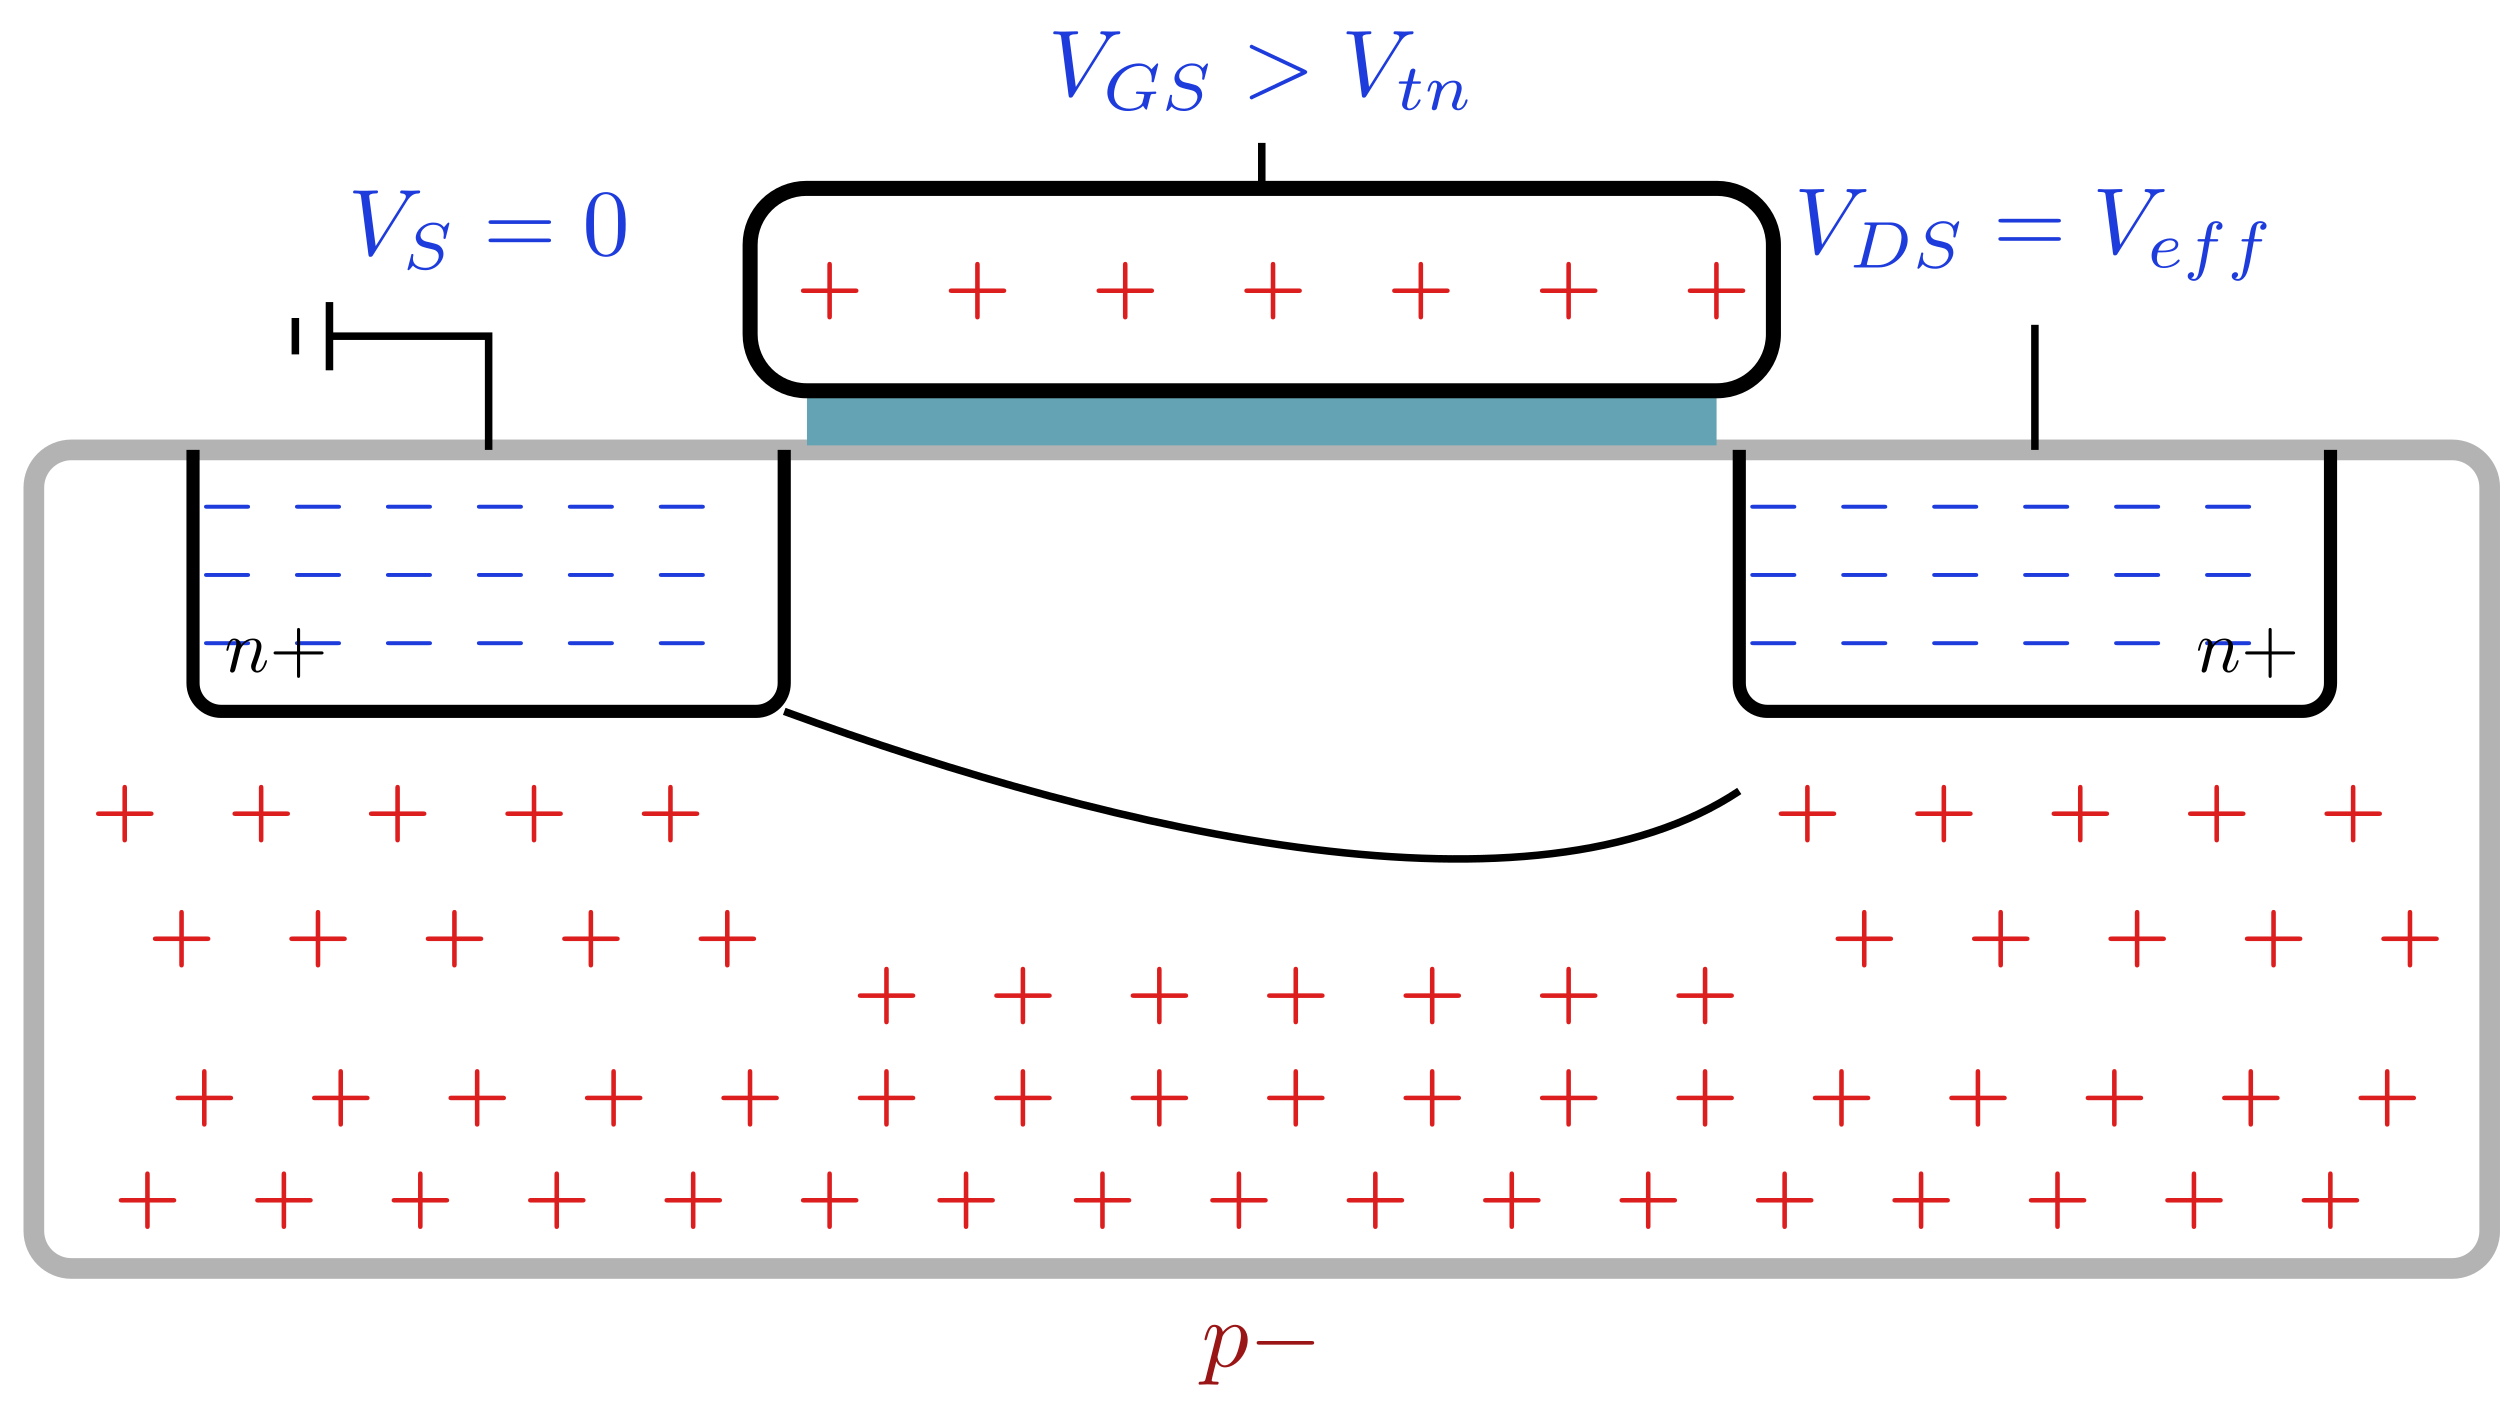
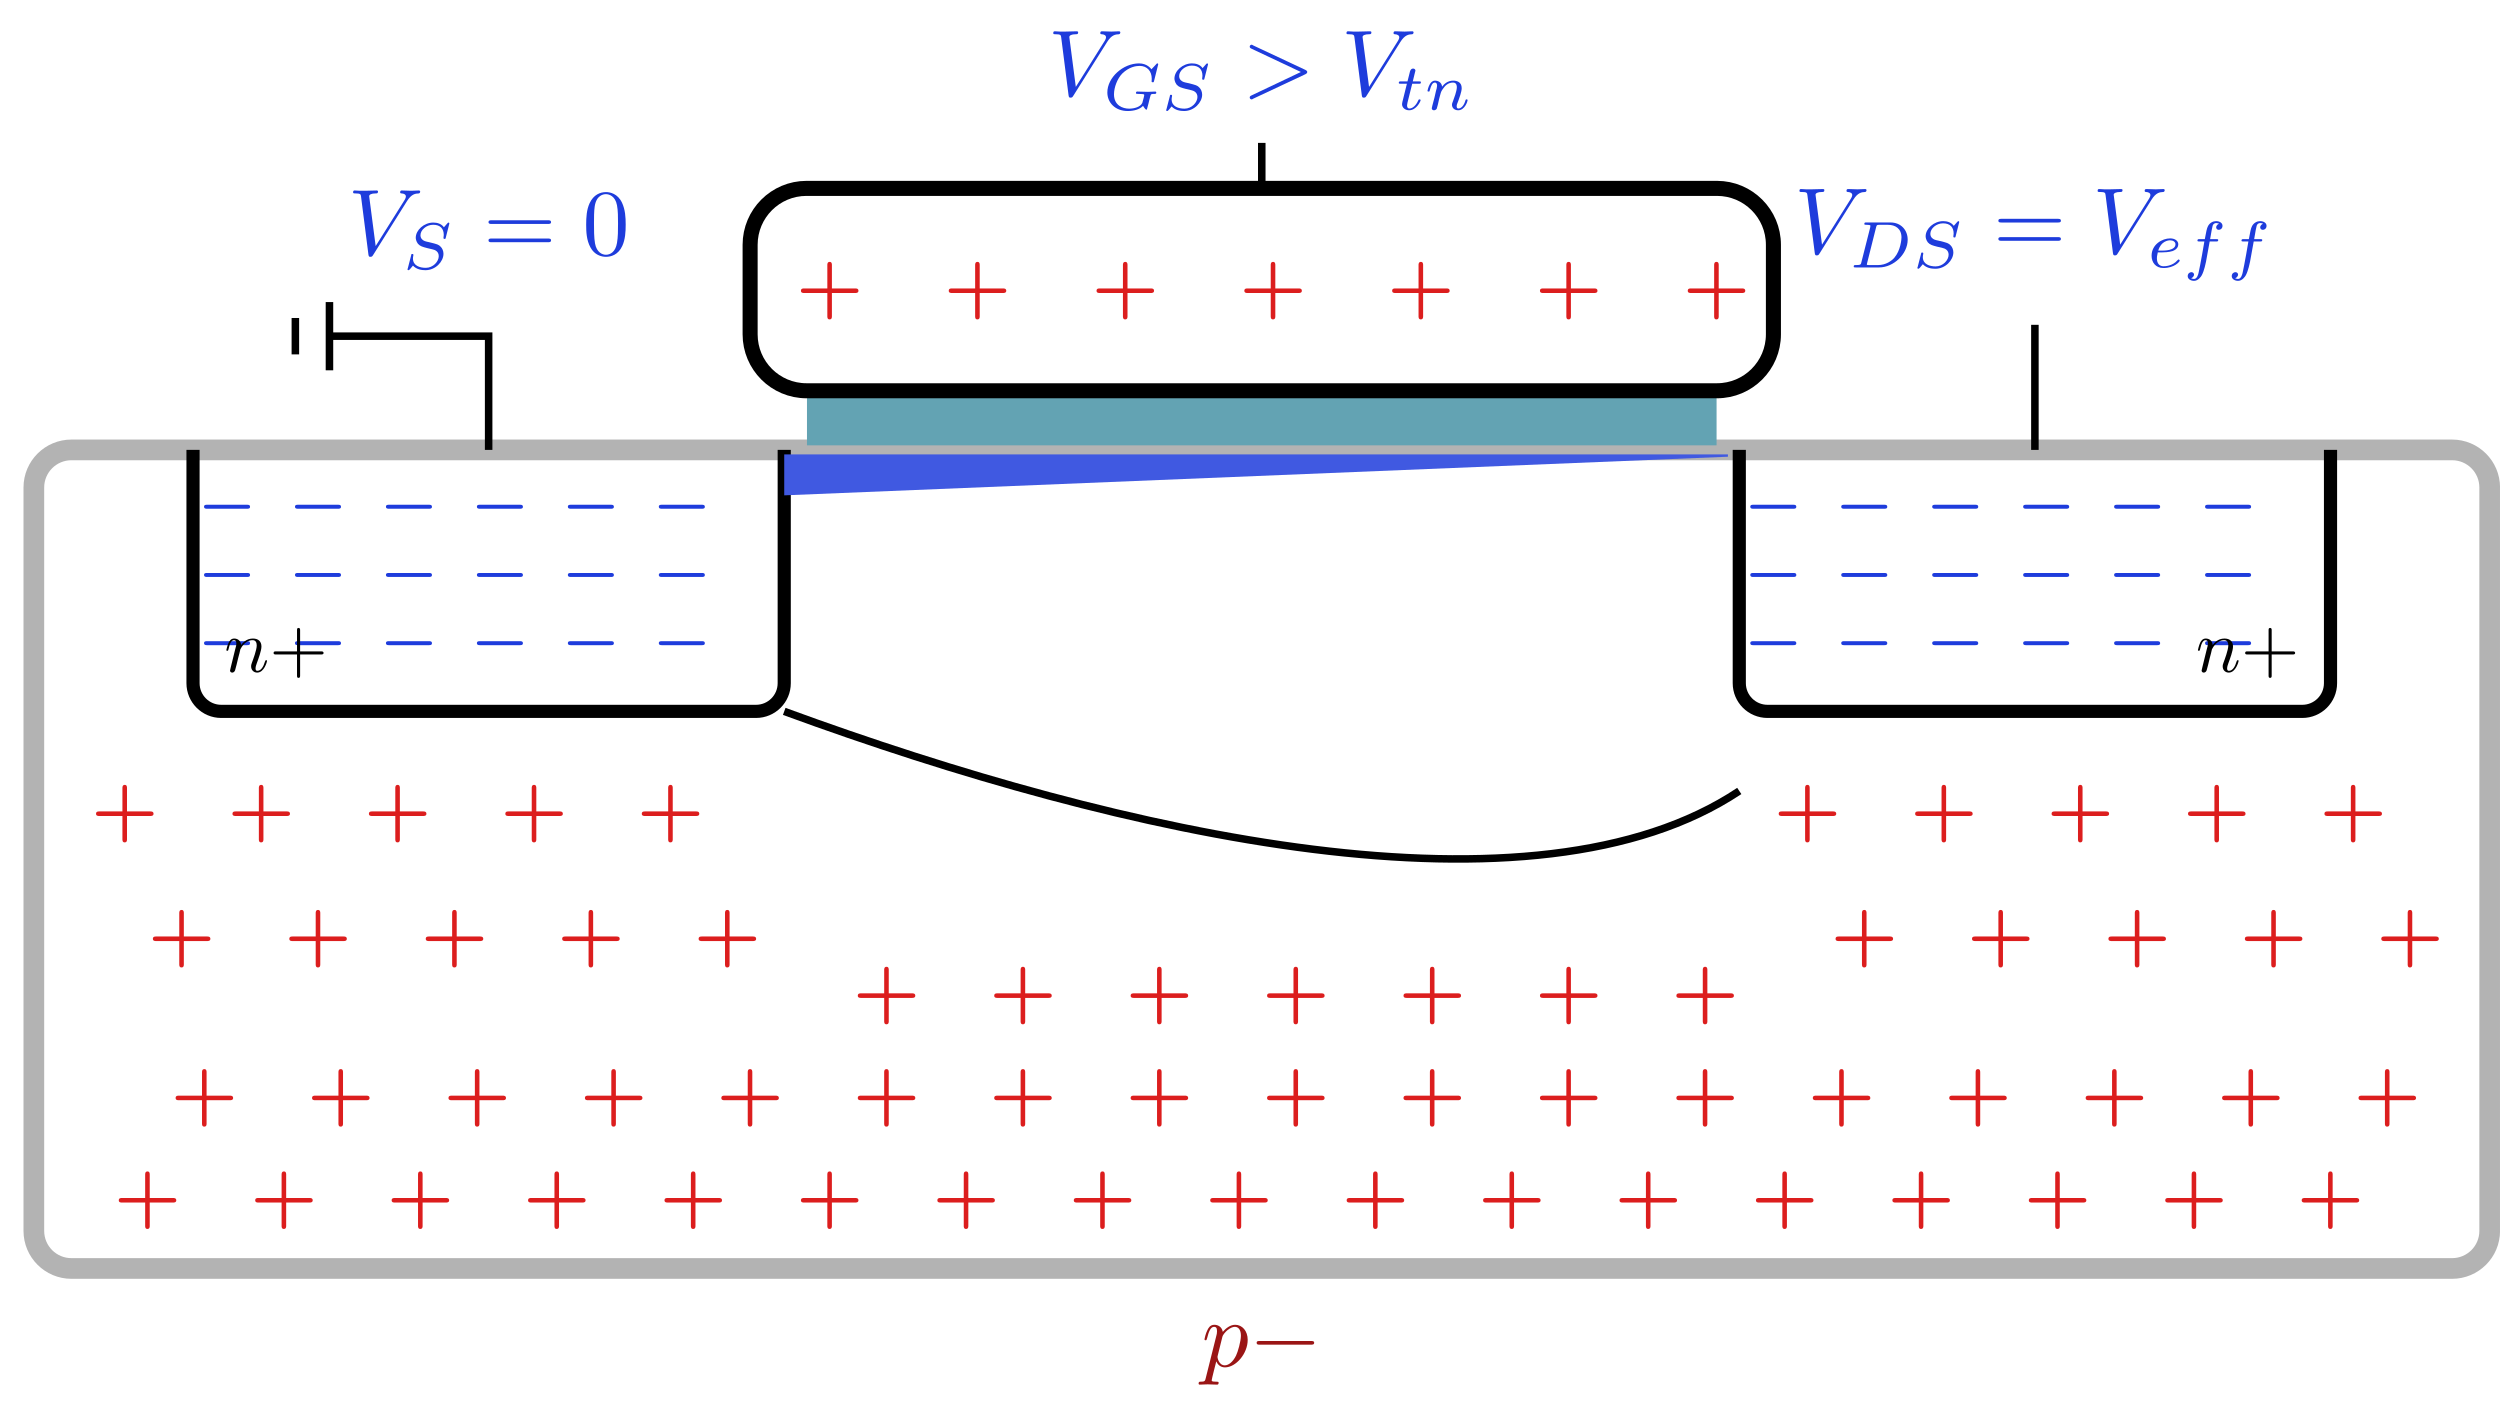
<svg xmlns="http://www.w3.org/2000/svg" xmlns:xlink="http://www.w3.org/1999/xlink" width="264.904pt" height="150.039pt" viewBox="0 0 264.904 150.039">
  <defs>
    <g>
      <g id="glyph-0-0">
        <path d="M 5.234 -1.531 C 5.344 -1.531 5.547 -1.531 5.547 -1.734 C 5.547 -1.953 5.359 -1.953 5.234 -1.953 L 0.984 -1.953 C 0.875 -1.953 0.672 -1.953 0.672 -1.75 C 0.672 -1.531 0.875 -1.531 0.984 -1.531 Z M 5.234 -1.531 " />
      </g>
      <g id="glyph-1-0">
        <path d="M 0.703 -0.469 C 0.672 -0.344 0.625 -0.172 0.625 -0.125 C 0.625 0.016 0.734 0.094 0.859 0.094 C 0.953 0.094 1.094 0.031 1.156 -0.141 C 1.156 -0.156 1.266 -0.531 1.312 -0.719 L 1.484 -1.438 C 1.531 -1.625 1.578 -1.797 1.625 -1.969 C 1.656 -2.109 1.719 -2.344 1.719 -2.375 C 1.844 -2.625 2.266 -3.344 3.016 -3.344 C 3.375 -3.344 3.453 -3.047 3.453 -2.781 C 3.453 -2.297 3.062 -1.281 2.938 -0.938 C 2.859 -0.75 2.859 -0.656 2.859 -0.562 C 2.859 -0.188 3.125 0.094 3.5 0.094 C 4.25 0.094 4.547 -1.078 4.547 -1.141 C 4.547 -1.219 4.484 -1.219 4.453 -1.219 C 4.375 -1.219 4.375 -1.188 4.328 -1.078 C 4.172 -0.531 3.906 -0.094 3.516 -0.094 C 3.391 -0.094 3.328 -0.172 3.328 -0.344 C 3.328 -0.547 3.406 -0.734 3.469 -0.922 C 3.625 -1.344 3.953 -2.219 3.953 -2.672 C 3.953 -3.203 3.625 -3.516 3.047 -3.516 C 2.328 -3.516 1.938 -3.016 1.797 -2.828 C 1.766 -3.281 1.438 -3.516 1.062 -3.516 C 0.703 -3.516 0.547 -3.219 0.469 -3.062 C 0.344 -2.797 0.234 -2.328 0.234 -2.297 C 0.234 -2.219 0.312 -2.219 0.328 -2.219 C 0.406 -2.219 0.422 -2.219 0.469 -2.406 C 0.594 -2.969 0.75 -3.344 1.047 -3.344 C 1.203 -3.344 1.297 -3.25 1.297 -2.984 C 1.297 -2.812 1.266 -2.719 1.156 -2.312 Z M 0.703 -0.469 " />
      </g>
      <g id="glyph-2-0">
        <path d="M 3.266 -1.828 L 5.484 -1.828 C 5.594 -1.828 5.75 -1.828 5.75 -1.984 C 5.75 -2.156 5.594 -2.156 5.484 -2.156 L 3.266 -2.156 L 3.266 -4.375 C 3.266 -4.5 3.266 -4.641 3.094 -4.641 C 2.938 -4.641 2.938 -4.5 2.938 -4.375 L 2.938 -2.156 L 0.703 -2.156 C 0.594 -2.156 0.453 -2.156 0.453 -1.984 C 0.453 -1.828 0.594 -1.828 0.703 -1.828 L 2.938 -1.828 L 2.938 0.391 C 2.938 0.516 2.938 0.656 3.094 0.656 C 3.266 0.656 3.266 0.516 3.266 0.391 Z M 3.266 -1.828 " />
      </g>
      <g id="glyph-3-0">
        <path d="M 3.797 -1.75 L 6.266 -1.75 C 6.359 -1.75 6.609 -1.75 6.609 -1.984 C 6.609 -2.234 6.375 -2.234 6.266 -2.234 L 3.797 -2.234 L 3.797 -4.703 C 3.797 -4.812 3.797 -5.047 3.562 -5.047 C 3.312 -5.047 3.312 -4.812 3.312 -4.703 L 3.312 -2.234 L 0.859 -2.234 C 0.734 -2.234 0.516 -2.234 0.516 -1.984 C 0.516 -1.75 0.75 -1.75 0.859 -1.75 L 3.312 -1.75 L 3.312 0.719 C 3.312 0.812 3.312 1.047 3.547 1.047 C 3.797 1.047 3.797 0.828 3.797 0.719 Z M 3.797 -1.75 " />
      </g>
      <g id="glyph-4-0">
        <path d="M 0.453 1.219 C 0.375 1.562 0.344 1.625 -0.094 1.625 C -0.203 1.625 -0.312 1.625 -0.312 1.812 C -0.312 1.891 -0.266 1.938 -0.188 1.938 C 0.078 1.938 0.375 1.906 0.641 1.906 C 0.984 1.906 1.312 1.938 1.641 1.938 C 1.688 1.938 1.812 1.938 1.812 1.734 C 1.812 1.625 1.719 1.625 1.578 1.625 C 1.078 1.625 1.078 1.562 1.078 1.469 C 1.078 1.344 1.5 -0.281 1.562 -0.531 C 1.688 -0.234 1.969 0.109 2.484 0.109 C 3.641 0.109 4.891 -1.344 4.891 -2.812 C 4.891 -3.75 4.312 -4.406 3.562 -4.406 C 3.062 -4.406 2.578 -4.047 2.25 -3.656 C 2.156 -4.203 1.719 -4.406 1.359 -4.406 C 0.891 -4.406 0.703 -4.016 0.625 -3.844 C 0.438 -3.5 0.312 -2.906 0.312 -2.875 C 0.312 -2.766 0.406 -2.766 0.422 -2.766 C 0.531 -2.766 0.531 -2.781 0.594 -3 C 0.766 -3.703 0.969 -4.188 1.328 -4.188 C 1.5 -4.188 1.641 -4.109 1.641 -3.734 C 1.641 -3.5 1.609 -3.391 1.562 -3.219 Z M 2.203 -3.109 C 2.266 -3.375 2.547 -3.656 2.719 -3.812 C 3.078 -4.109 3.359 -4.188 3.531 -4.188 C 3.922 -4.188 4.172 -3.844 4.172 -3.25 C 4.172 -2.656 3.844 -1.516 3.656 -1.141 C 3.312 -0.438 2.844 -0.109 2.469 -0.109 C 1.812 -0.109 1.688 -0.938 1.688 -1 C 1.688 -1.016 1.688 -1.031 1.719 -1.156 Z M 2.203 -3.109 " />
      </g>
      <g id="glyph-4-1">
        <path d="M 6.266 -5.672 C 6.75 -6.453 7.172 -6.484 7.531 -6.5 C 7.656 -6.516 7.672 -6.672 7.672 -6.688 C 7.672 -6.766 7.609 -6.812 7.531 -6.812 C 7.281 -6.812 6.984 -6.781 6.719 -6.781 C 6.391 -6.781 6.047 -6.812 5.734 -6.812 C 5.672 -6.812 5.547 -6.812 5.547 -6.625 C 5.547 -6.516 5.625 -6.5 5.703 -6.5 C 5.969 -6.484 6.156 -6.375 6.156 -6.172 C 6.156 -6.016 6.016 -5.797 6.016 -5.797 L 2.953 -0.922 L 2.266 -6.203 C 2.266 -6.375 2.5 -6.5 2.953 -6.5 C 3.094 -6.5 3.203 -6.5 3.203 -6.703 C 3.203 -6.781 3.125 -6.812 3.078 -6.812 C 2.672 -6.812 2.25 -6.781 1.828 -6.781 C 1.656 -6.781 1.469 -6.781 1.281 -6.781 C 1.109 -6.781 0.922 -6.812 0.75 -6.812 C 0.672 -6.812 0.562 -6.812 0.562 -6.625 C 0.562 -6.5 0.641 -6.5 0.812 -6.5 C 1.359 -6.5 1.375 -6.406 1.406 -6.156 L 2.188 -0.016 C 2.219 0.188 2.266 0.219 2.391 0.219 C 2.547 0.219 2.594 0.172 2.672 0.047 Z M 6.266 -5.672 " />
      </g>
      <g id="glyph-4-2">
        <path d="M 6.734 -2.266 C 6.844 -2.328 6.922 -2.375 6.922 -2.5 C 6.922 -2.609 6.844 -2.656 6.734 -2.719 L 1.203 -5.312 C 1.078 -5.391 1.062 -5.391 1.031 -5.391 C 0.922 -5.391 0.828 -5.297 0.828 -5.188 C 0.828 -5.094 0.875 -5.031 1.016 -4.969 L 6.25 -2.5 L 1.016 -0.016 C 0.875 0.047 0.828 0.109 0.828 0.203 C 0.828 0.312 0.922 0.406 1.031 0.406 C 1.062 0.406 1.078 0.406 1.203 0.328 Z M 6.734 -2.266 " />
      </g>
      <g id="glyph-5-0">
        <path d="M 6.562 -2.297 C 6.734 -2.297 6.922 -2.297 6.922 -2.5 C 6.922 -2.688 6.734 -2.688 6.562 -2.688 L 1.172 -2.688 C 1 -2.688 0.828 -2.688 0.828 -2.5 C 0.828 -2.297 1 -2.297 1.172 -2.297 Z M 6.562 -2.297 " />
      </g>
      <g id="glyph-6-0">
        <path d="M 4.953 -4.812 C 4.953 -4.844 4.922 -4.906 4.859 -4.906 C 4.812 -4.906 4.812 -4.891 4.719 -4.797 L 4.375 -4.406 C 4.109 -4.781 3.672 -4.906 3.25 -4.906 C 2.266 -4.906 1.391 -4.109 1.391 -3.297 C 1.391 -3.203 1.422 -2.922 1.625 -2.656 C 1.859 -2.391 2.125 -2.328 2.594 -2.203 C 2.734 -2.172 3.078 -2.094 3.188 -2.062 C 3.406 -2.016 3.828 -1.859 3.828 -1.344 C 3.828 -0.781 3.234 -0.109 2.453 -0.109 C 1.828 -0.109 1.094 -0.328 1.094 -1.094 C 1.094 -1.172 1.109 -1.328 1.141 -1.453 C 1.141 -1.484 1.141 -1.484 1.141 -1.484 C 1.141 -1.578 1.062 -1.578 1.031 -1.578 C 0.938 -1.578 0.922 -1.562 0.906 -1.438 L 0.547 -0.047 C 0.531 -0.016 0.516 0.016 0.516 0.062 C 0.516 0.094 0.547 0.141 0.625 0.141 C 0.656 0.141 0.672 0.125 0.766 0.047 C 0.844 -0.047 1.016 -0.266 1.094 -0.344 C 1.469 0.062 2 0.141 2.422 0.141 C 3.484 0.141 4.328 -0.766 4.328 -1.594 C 4.328 -1.891 4.203 -2.172 4.047 -2.328 C 3.812 -2.578 3.703 -2.609 2.797 -2.828 C 2.656 -2.859 2.422 -2.906 2.359 -2.938 C 2.188 -3 1.891 -3.172 1.891 -3.562 C 1.891 -4.125 2.516 -4.672 3.234 -4.672 C 4 -4.672 4.359 -4.25 4.359 -3.594 C 4.359 -3.5 4.328 -3.344 4.328 -3.281 C 4.328 -3.172 4.406 -3.172 4.453 -3.172 C 4.547 -3.172 4.562 -3.219 4.578 -3.328 Z M 4.953 -4.812 " />
      </g>
      <g id="glyph-6-1">
        <path d="M 1.312 -0.547 C 1.266 -0.312 1.25 -0.25 0.703 -0.25 C 0.578 -0.25 0.5 -0.25 0.5 -0.094 C 0.5 0 0.578 0 0.703 0 L 3.188 0 C 4.734 0 6.219 -1.422 6.219 -2.938 C 6.219 -3.953 5.516 -4.766 4.391 -4.766 L 1.844 -4.766 C 1.703 -4.766 1.625 -4.766 1.625 -4.609 C 1.625 -4.516 1.703 -4.516 1.859 -4.516 C 1.969 -4.516 2 -4.516 2.125 -4.5 C 2.266 -4.484 2.266 -4.469 2.266 -4.391 C 2.266 -4.391 2.266 -4.344 2.25 -4.25 Z M 2.875 -4.266 C 2.938 -4.484 2.938 -4.516 3.234 -4.516 L 4.125 -4.516 C 4.906 -4.516 5.562 -4.125 5.562 -3.172 C 5.562 -3.016 5.484 -1.812 4.797 -1.016 C 4.516 -0.703 3.922 -0.25 3.062 -0.25 L 2.125 -0.25 C 1.906 -0.25 1.891 -0.266 1.891 -0.328 C 1.891 -0.328 1.891 -0.359 1.922 -0.469 Z M 2.875 -4.266 " />
      </g>
      <g id="glyph-6-2">
        <path d="M 1.562 -1.594 C 1.75 -1.594 2.312 -1.609 2.688 -1.734 C 3.203 -1.922 3.297 -2.25 3.297 -2.453 C 3.297 -2.844 2.906 -3.078 2.438 -3.078 C 1.594 -3.078 0.469 -2.438 0.469 -1.234 C 0.469 -0.531 0.906 0.062 1.719 0.062 C 2.906 0.062 3.453 -0.625 3.453 -0.719 C 3.453 -0.766 3.391 -0.844 3.328 -0.844 C 3.297 -0.844 3.281 -0.828 3.219 -0.766 C 2.672 -0.125 1.859 -0.125 1.734 -0.125 C 1.312 -0.125 1.031 -0.406 1.031 -0.969 C 1.031 -1.062 1.031 -1.203 1.125 -1.594 Z M 1.172 -1.781 C 1.469 -2.797 2.234 -2.875 2.438 -2.875 C 2.734 -2.875 3 -2.719 3 -2.453 C 3 -1.781 1.812 -1.781 1.516 -1.781 Z M 1.172 -1.781 " />
      </g>
      <g id="glyph-6-3">
        <path d="M 2.844 -2.75 L 3.516 -2.75 C 3.656 -2.75 3.75 -2.75 3.75 -2.906 C 3.75 -3 3.656 -3 3.531 -3 L 2.891 -3 C 3.047 -3.891 3.094 -4.203 3.156 -4.406 C 3.188 -4.562 3.344 -4.703 3.516 -4.703 C 3.516 -4.703 3.703 -4.703 3.844 -4.625 C 3.547 -4.531 3.531 -4.281 3.531 -4.25 C 3.531 -4.094 3.656 -3.984 3.812 -3.984 C 4 -3.984 4.203 -4.141 4.203 -4.406 C 4.203 -4.734 3.875 -4.906 3.516 -4.906 C 3.203 -4.906 2.859 -4.734 2.672 -4.391 C 2.531 -4.125 2.484 -3.812 2.328 -3 L 1.781 -3 C 1.641 -3 1.547 -3 1.547 -2.844 C 1.547 -2.75 1.641 -2.75 1.766 -2.75 L 2.281 -2.75 C 2.281 -2.703 1.844 -0.203 1.672 0.547 C 1.641 0.703 1.516 1.219 1.188 1.219 C 1.172 1.219 1.016 1.219 0.875 1.141 C 1.156 1.047 1.188 0.797 1.188 0.766 C 1.188 0.609 1.062 0.5 0.906 0.5 C 0.719 0.5 0.516 0.656 0.516 0.922 C 0.516 1.234 0.844 1.422 1.188 1.422 C 1.625 1.422 1.938 0.969 2.016 0.812 C 2.266 0.344 2.438 -0.516 2.453 -0.594 Z M 2.844 -2.75 " />
      </g>
      <g id="glyph-6-4">
        <path d="M 5.875 -4.812 C 5.875 -4.844 5.859 -4.906 5.781 -4.906 C 5.734 -4.906 5.719 -4.891 5.656 -4.812 L 5.156 -4.281 C 5.094 -4.359 4.703 -4.906 3.844 -4.906 C 2.141 -4.906 0.484 -3.406 0.484 -1.828 C 0.484 -0.75 1.312 0.141 2.641 0.141 C 3.266 0.141 3.906 -0.016 4.266 -0.406 C 4.344 -0.266 4.531 0 4.609 0 C 4.672 0 4.688 -0.031 4.719 -0.188 L 4.859 -0.719 C 4.891 -0.844 4.984 -1.266 5.016 -1.344 C 5.094 -1.656 5.094 -1.672 5.516 -1.672 C 5.562 -1.672 5.672 -1.672 5.672 -1.812 C 5.672 -1.891 5.609 -1.922 5.562 -1.922 C 5.328 -1.922 5.031 -1.891 4.797 -1.891 C 4.625 -1.891 4.391 -1.891 4.219 -1.906 C 4.047 -1.906 3.844 -1.922 3.672 -1.922 C 3.609 -1.922 3.516 -1.922 3.516 -1.766 C 3.516 -1.672 3.594 -1.672 3.766 -1.672 C 3.891 -1.672 4.031 -1.672 4.172 -1.656 C 4.391 -1.641 4.391 -1.609 4.391 -1.531 C 4.391 -1.5 4.391 -1.484 4.344 -1.297 C 4.297 -1.109 4.219 -0.797 4.188 -0.719 C 4 -0.297 3.344 -0.109 2.797 -0.109 C 2.109 -0.109 1.188 -0.453 1.188 -1.625 C 1.188 -2.375 1.547 -3.297 2.062 -3.828 C 2.781 -4.531 3.516 -4.641 3.906 -4.641 C 4.719 -4.641 5.188 -4.062 5.188 -3.281 C 5.188 -3.094 5.172 -3.031 5.172 -3 C 5.172 -2.906 5.266 -2.906 5.297 -2.906 C 5.406 -2.906 5.406 -2.922 5.438 -3.062 Z M 5.875 -4.812 " />
      </g>
      <g id="glyph-6-5">
        <path d="M 1.719 -2.75 L 2.422 -2.75 C 2.562 -2.75 2.641 -2.75 2.641 -2.906 C 2.641 -3 2.562 -3 2.438 -3 L 1.781 -3 L 2.031 -4.031 C 2.047 -4.062 2.062 -4.109 2.062 -4.125 C 2.062 -4.266 1.953 -4.359 1.812 -4.359 C 1.641 -4.359 1.547 -4.234 1.484 -4.062 C 1.438 -3.875 1.531 -4.219 1.219 -3 L 0.516 -3 C 0.391 -3 0.297 -3 0.297 -2.844 C 0.297 -2.75 0.375 -2.75 0.5 -2.75 L 1.156 -2.75 L 0.75 -1.109 C 0.703 -0.938 0.641 -0.688 0.641 -0.594 C 0.641 -0.188 1 0.062 1.391 0.062 C 2.172 0.062 2.609 -0.906 2.609 -1 C 2.609 -1.094 2.516 -1.094 2.5 -1.094 C 2.406 -1.094 2.406 -1.078 2.344 -0.953 C 2.156 -0.516 1.797 -0.125 1.422 -0.125 C 1.266 -0.125 1.172 -0.219 1.172 -0.469 C 1.172 -0.531 1.203 -0.688 1.219 -0.75 Z M 1.719 -2.75 " />
      </g>
      <g id="glyph-6-6">
        <path d="M 0.844 -0.438 C 0.828 -0.344 0.781 -0.172 0.781 -0.156 C 0.781 0 0.906 0.062 1.016 0.062 C 1.141 0.062 1.25 -0.016 1.297 -0.078 C 1.328 -0.141 1.375 -0.375 1.422 -0.516 C 1.453 -0.641 1.531 -0.969 1.562 -1.141 C 1.609 -1.297 1.656 -1.453 1.688 -1.609 C 1.766 -1.891 1.781 -1.953 1.984 -2.234 C 2.172 -2.516 2.5 -2.875 3.031 -2.875 C 3.422 -2.875 3.438 -2.516 3.438 -2.391 C 3.438 -1.969 3.141 -1.203 3.031 -0.906 C 2.953 -0.703 2.922 -0.641 2.922 -0.531 C 2.922 -0.156 3.219 0.062 3.578 0.062 C 4.281 0.062 4.578 -0.891 4.578 -1 C 4.578 -1.094 4.5 -1.094 4.469 -1.094 C 4.375 -1.094 4.375 -1.047 4.344 -0.969 C 4.188 -0.406 3.875 -0.125 3.609 -0.125 C 3.453 -0.125 3.422 -0.219 3.422 -0.375 C 3.422 -0.531 3.469 -0.625 3.594 -0.938 C 3.672 -1.156 3.953 -1.891 3.953 -2.281 C 3.953 -2.953 3.422 -3.078 3.047 -3.078 C 2.469 -3.078 2.078 -2.719 1.875 -2.438 C 1.828 -2.922 1.422 -3.078 1.125 -3.078 C 0.828 -3.078 0.672 -2.859 0.578 -2.703 C 0.422 -2.438 0.328 -2.047 0.328 -2 C 0.328 -1.922 0.422 -1.922 0.453 -1.922 C 0.547 -1.922 0.547 -1.938 0.594 -2.125 C 0.703 -2.531 0.844 -2.875 1.109 -2.875 C 1.297 -2.875 1.344 -2.719 1.344 -2.531 C 1.344 -2.406 1.281 -2.141 1.219 -1.953 C 1.172 -1.766 1.109 -1.484 1.078 -1.328 Z M 0.844 -0.438 " />
      </g>
      <g id="glyph-7-0">
        <path d="M 6.844 -3.266 C 7 -3.266 7.188 -3.266 7.188 -3.453 C 7.188 -3.656 7 -3.656 6.859 -3.656 L 0.891 -3.656 C 0.75 -3.656 0.562 -3.656 0.562 -3.453 C 0.562 -3.266 0.75 -3.266 0.891 -3.266 Z M 6.859 -1.328 C 7 -1.328 7.188 -1.328 7.188 -1.531 C 7.188 -1.719 7 -1.719 6.844 -1.719 L 0.891 -1.719 C 0.75 -1.719 0.562 -1.719 0.562 -1.531 C 0.562 -1.328 0.75 -1.328 0.891 -1.328 Z M 6.859 -1.328 " />
      </g>
      <g id="glyph-7-1">
        <path d="M 4.578 -3.188 C 4.578 -3.984 4.531 -4.781 4.188 -5.516 C 3.734 -6.484 2.906 -6.641 2.5 -6.641 C 1.891 -6.641 1.172 -6.375 0.75 -5.453 C 0.438 -4.766 0.391 -3.984 0.391 -3.188 C 0.391 -2.438 0.422 -1.547 0.844 -0.781 C 1.266 0.016 2 0.219 2.484 0.219 C 3.016 0.219 3.781 0.016 4.219 -0.938 C 4.531 -1.625 4.578 -2.406 4.578 -3.188 Z M 2.484 0 C 2.094 0 1.5 -0.25 1.328 -1.203 C 1.219 -1.797 1.219 -2.719 1.219 -3.312 C 1.219 -3.953 1.219 -4.609 1.297 -5.141 C 1.484 -6.328 2.234 -6.422 2.484 -6.422 C 2.812 -6.422 3.469 -6.234 3.656 -5.25 C 3.766 -4.688 3.766 -3.938 3.766 -3.312 C 3.766 -2.562 3.766 -1.891 3.656 -1.25 C 3.5 -0.297 2.938 0 2.484 0 Z M 2.484 0 " />
      </g>
    </g>
    <clipPath id="clip-0">
      <path clip-rule="nonzero" d="M 0 16 L 264.902 16 L 264.902 150.039 L 0 150.039 Z M 0 16 " />
    </clipPath>
    <clipPath id="clip-1">
      <path clip-rule="nonzero" d="M 164 27 L 264.902 27 L 264.902 96 L 164 96 Z M 164 27 " />
    </clipPath>
  </defs>
  <g clip-path="url(#clip-0)">
    <path fill="none" stroke-width="2.192" stroke-linecap="butt" stroke-linejoin="miter" stroke="rgb(70%, 70%, 70%)" stroke-opacity="1" stroke-miterlimit="10" d="M -5.654 -0.002 L 246.604 -0.002 C 248.803 -0.002 250.589 -1.783 250.589 -3.986 L 250.589 -82.756 C 250.589 -84.959 248.803 -86.74 246.604 -86.74 L -5.654 -86.74 C -7.853 -86.74 -9.638 -84.959 -9.638 -82.756 L -9.638 -3.986 C -9.638 -1.783 -7.853 -0.002 -5.654 -0.002 Z M -5.654 -0.002 " transform="matrix(1, 0, 0, -1, 13.224, 47.67)" />
  </g>
  <path fill="none" stroke-width="1.395" stroke-linecap="butt" stroke-linejoin="miter" stroke="rgb(0%, 0%, 0%)" stroke-opacity="1" stroke-miterlimit="10" d="M 7.229 -0.002 L 7.229 -24.721 C 7.229 -26.369 8.565 -27.709 10.217 -27.709 L 66.885 -27.709 C 68.538 -27.709 69.874 -26.369 69.874 -24.721 L 69.874 -0.002 " transform="matrix(1, 0, 0, -1, 13.224, 47.67)" />
  <g clip-path="url(#clip-1)">
    <path fill="none" stroke-width="1.395" stroke-linecap="butt" stroke-linejoin="miter" stroke="rgb(0%, 0%, 0%)" stroke-opacity="1" stroke-miterlimit="10" d="M 171.073 -0.002 L 171.073 -24.721 C 171.073 -26.369 172.413 -27.709 174.065 -27.709 L 230.733 -27.709 C 232.381 -27.709 233.721 -26.369 233.721 -24.721 L 233.721 -0.002 " transform="matrix(1, 0, 0, -1, 13.224, 47.67)" />
  </g>
  <g fill="rgb(11.765%, 23.528%, 86.275%)" fill-opacity="1">
    <use xlink:href="#glyph-0-0" x="20.948" y="55.437" />
  </g>
  <g fill="rgb(11.765%, 23.528%, 86.275%)" fill-opacity="1">
    <use xlink:href="#glyph-0-0" x="30.586" y="55.437" />
  </g>
  <g fill="rgb(11.765%, 23.528%, 86.275%)" fill-opacity="1">
    <use xlink:href="#glyph-0-0" x="40.224" y="55.437" />
  </g>
  <g fill="rgb(11.765%, 23.528%, 86.275%)" fill-opacity="1">
    <use xlink:href="#glyph-0-0" x="49.862" y="55.437" />
  </g>
  <g fill="rgb(11.765%, 23.528%, 86.275%)" fill-opacity="1">
    <use xlink:href="#glyph-0-0" x="59.5" y="55.437" />
  </g>
  <g fill="rgb(11.765%, 23.528%, 86.275%)" fill-opacity="1">
    <use xlink:href="#glyph-0-0" x="69.138" y="55.437" />
  </g>
  <g fill="rgb(11.765%, 23.528%, 86.275%)" fill-opacity="1">
    <use xlink:href="#glyph-0-0" x="20.948" y="62.666" />
  </g>
  <g fill="rgb(11.765%, 23.528%, 86.275%)" fill-opacity="1">
    <use xlink:href="#glyph-0-0" x="30.586" y="62.666" />
  </g>
  <g fill="rgb(11.765%, 23.528%, 86.275%)" fill-opacity="1">
    <use xlink:href="#glyph-0-0" x="40.224" y="62.666" />
  </g>
  <g fill="rgb(11.765%, 23.528%, 86.275%)" fill-opacity="1">
    <use xlink:href="#glyph-0-0" x="49.862" y="62.666" />
  </g>
  <g fill="rgb(11.765%, 23.528%, 86.275%)" fill-opacity="1">
    <use xlink:href="#glyph-0-0" x="59.5" y="62.666" />
  </g>
  <g fill="rgb(11.765%, 23.528%, 86.275%)" fill-opacity="1">
    <use xlink:href="#glyph-0-0" x="69.138" y="62.666" />
  </g>
  <g fill="rgb(11.765%, 23.528%, 86.275%)" fill-opacity="1">
    <use xlink:href="#glyph-0-0" x="20.948" y="69.894" />
  </g>
  <g fill="rgb(11.765%, 23.528%, 86.275%)" fill-opacity="1">
    <use xlink:href="#glyph-0-0" x="30.586" y="69.894" />
  </g>
  <g fill="rgb(11.765%, 23.528%, 86.275%)" fill-opacity="1">
    <use xlink:href="#glyph-0-0" x="40.224" y="69.894" />
  </g>
  <g fill="rgb(11.765%, 23.528%, 86.275%)" fill-opacity="1">
    <use xlink:href="#glyph-0-0" x="49.862" y="69.894" />
  </g>
  <g fill="rgb(11.765%, 23.528%, 86.275%)" fill-opacity="1">
    <use xlink:href="#glyph-0-0" x="59.5" y="69.894" />
  </g>
  <g fill="rgb(11.765%, 23.528%, 86.275%)" fill-opacity="1">
    <use xlink:href="#glyph-0-0" x="69.138" y="69.894" />
  </g>
  <g fill="rgb(11.765%, 23.528%, 86.275%)" fill-opacity="1">
    <use xlink:href="#glyph-0-0" x="184.791" y="55.437" />
  </g>
  <g fill="rgb(11.765%, 23.528%, 86.275%)" fill-opacity="1">
    <use xlink:href="#glyph-0-0" x="194.43" y="55.437" />
  </g>
  <g fill="rgb(11.765%, 23.528%, 86.275%)" fill-opacity="1">
    <use xlink:href="#glyph-0-0" x="204.068" y="55.437" />
  </g>
  <g fill="rgb(11.765%, 23.528%, 86.275%)" fill-opacity="1">
    <use xlink:href="#glyph-0-0" x="213.706" y="55.437" />
  </g>
  <g fill="rgb(11.765%, 23.528%, 86.275%)" fill-opacity="1">
    <use xlink:href="#glyph-0-0" x="223.344" y="55.437" />
  </g>
  <g fill="rgb(11.765%, 23.528%, 86.275%)" fill-opacity="1">
    <use xlink:href="#glyph-0-0" x="232.982" y="55.437" />
  </g>
  <g fill="rgb(11.765%, 23.528%, 86.275%)" fill-opacity="1">
    <use xlink:href="#glyph-0-0" x="184.792" y="62.666" />
  </g>
  <g fill="rgb(11.765%, 23.528%, 86.275%)" fill-opacity="1">
    <use xlink:href="#glyph-0-0" x="194.43" y="62.666" />
  </g>
  <g fill="rgb(11.765%, 23.528%, 86.275%)" fill-opacity="1">
    <use xlink:href="#glyph-0-0" x="204.068" y="62.666" />
  </g>
  <g fill="rgb(11.765%, 23.528%, 86.275%)" fill-opacity="1">
    <use xlink:href="#glyph-0-0" x="213.706" y="62.666" />
  </g>
  <g fill="rgb(11.765%, 23.528%, 86.275%)" fill-opacity="1">
    <use xlink:href="#glyph-0-0" x="223.344" y="62.666" />
  </g>
  <g fill="rgb(11.765%, 23.528%, 86.275%)" fill-opacity="1">
    <use xlink:href="#glyph-0-0" x="232.982" y="62.666" />
  </g>
  <g fill="rgb(11.765%, 23.528%, 86.275%)" fill-opacity="1">
    <use xlink:href="#glyph-0-0" x="184.792" y="69.894" />
  </g>
  <g fill="rgb(11.765%, 23.528%, 86.275%)" fill-opacity="1">
    <use xlink:href="#glyph-0-0" x="194.43" y="69.894" />
  </g>
  <g fill="rgb(11.765%, 23.528%, 86.275%)" fill-opacity="1">
    <use xlink:href="#glyph-0-0" x="204.068" y="69.894" />
  </g>
  <g fill="rgb(11.765%, 23.528%, 86.275%)" fill-opacity="1">
    <use xlink:href="#glyph-0-0" x="213.706" y="69.894" />
  </g>
  <g fill="rgb(11.765%, 23.528%, 86.275%)" fill-opacity="1">
    <use xlink:href="#glyph-0-0" x="223.344" y="69.894" />
  </g>
  <g fill="rgb(11.765%, 23.528%, 86.275%)" fill-opacity="1">
    <use xlink:href="#glyph-0-0" x="232.982" y="69.894" />
  </g>
  <g fill="rgb(0%, 0%, 0%)" fill-opacity="1">
    <use xlink:href="#glyph-1-0" x="23.75" y="71.176" />
  </g>
  <g fill="rgb(0%, 0%, 0%)" fill-opacity="1">
    <use xlink:href="#glyph-2-0" x="28.534" y="71.176" />
  </g>
  <g fill="rgb(0%, 0%, 0%)" fill-opacity="1">
    <use xlink:href="#glyph-1-0" x="232.661" y="71.176" />
  </g>
  <g fill="rgb(0%, 0%, 0%)" fill-opacity="1">
    <use xlink:href="#glyph-2-0" x="237.445" y="71.176" />
  </g>
  <g fill="rgb(86.275%, 11.765%, 11.765%)" fill-opacity="1">
    <use xlink:href="#glyph-3-0" x="12.069" y="129.175" />
  </g>
  <g fill="rgb(86.275%, 11.765%, 11.765%)" fill-opacity="1">
    <use xlink:href="#glyph-3-0" x="26.526" y="129.175" />
  </g>
  <g fill="rgb(86.275%, 11.765%, 11.765%)" fill-opacity="1">
    <use xlink:href="#glyph-3-0" x="40.983" y="129.175" />
  </g>
  <g fill="rgb(86.275%, 11.765%, 11.765%)" fill-opacity="1">
    <use xlink:href="#glyph-3-0" x="55.439" y="129.175" />
  </g>
  <g fill="rgb(86.275%, 11.765%, 11.765%)" fill-opacity="1">
    <use xlink:href="#glyph-3-0" x="69.896" y="129.175" />
  </g>
  <g fill="rgb(86.275%, 11.765%, 11.765%)" fill-opacity="1">
    <use xlink:href="#glyph-3-0" x="84.352" y="129.175" />
  </g>
  <g fill="rgb(86.275%, 11.765%, 11.765%)" fill-opacity="1">
    <use xlink:href="#glyph-3-0" x="98.809" y="129.175" />
  </g>
  <g fill="rgb(86.275%, 11.765%, 11.765%)" fill-opacity="1">
    <use xlink:href="#glyph-3-0" x="113.265" y="129.175" />
  </g>
  <g fill="rgb(86.275%, 11.765%, 11.765%)" fill-opacity="1">
    <use xlink:href="#glyph-3-0" x="127.722" y="129.175" />
  </g>
  <g fill="rgb(86.275%, 11.765%, 11.765%)" fill-opacity="1">
    <use xlink:href="#glyph-3-0" x="142.179" y="129.175" />
  </g>
  <g fill="rgb(86.275%, 11.765%, 11.765%)" fill-opacity="1">
    <use xlink:href="#glyph-3-0" x="156.635" y="129.175" />
  </g>
  <g fill="rgb(86.275%, 11.765%, 11.765%)" fill-opacity="1">
    <use xlink:href="#glyph-3-0" x="171.092" y="129.175" />
  </g>
  <g fill="rgb(86.275%, 11.765%, 11.765%)" fill-opacity="1">
    <use xlink:href="#glyph-3-0" x="185.548" y="129.175" />
  </g>
  <g fill="rgb(86.275%, 11.765%, 11.765%)" fill-opacity="1">
    <use xlink:href="#glyph-3-0" x="200.005" y="129.175" />
  </g>
  <g fill="rgb(86.275%, 11.765%, 11.765%)" fill-opacity="1">
    <use xlink:href="#glyph-3-0" x="214.461" y="129.175" />
  </g>
  <g fill="rgb(86.275%, 11.765%, 11.765%)" fill-opacity="1">
    <use xlink:href="#glyph-3-0" x="228.918" y="129.175" />
  </g>
  <g fill="rgb(86.275%, 11.765%, 11.765%)" fill-opacity="1">
    <use xlink:href="#glyph-3-0" x="243.375" y="129.175" />
  </g>
  <g fill="rgb(86.275%, 11.765%, 11.765%)" fill-opacity="1">
    <use xlink:href="#glyph-3-0" x="18.093" y="118.332" />
  </g>
  <g fill="rgb(86.275%, 11.765%, 11.765%)" fill-opacity="1">
    <use xlink:href="#glyph-3-0" x="32.55" y="118.332" />
  </g>
  <g fill="rgb(86.275%, 11.765%, 11.765%)" fill-opacity="1">
    <use xlink:href="#glyph-3-0" x="47.006" y="118.332" />
  </g>
  <g fill="rgb(86.275%, 11.765%, 11.765%)" fill-opacity="1">
    <use xlink:href="#glyph-3-0" x="61.463" y="118.332" />
  </g>
  <g fill="rgb(86.275%, 11.765%, 11.765%)" fill-opacity="1">
    <use xlink:href="#glyph-3-0" x="75.919" y="118.332" />
  </g>
  <g fill="rgb(86.275%, 11.765%, 11.765%)" fill-opacity="1">
    <use xlink:href="#glyph-3-0" x="90.376" y="118.332" />
  </g>
  <g fill="rgb(86.275%, 11.765%, 11.765%)" fill-opacity="1">
    <use xlink:href="#glyph-3-0" x="104.833" y="118.332" />
  </g>
  <g fill="rgb(86.275%, 11.765%, 11.765%)" fill-opacity="1">
    <use xlink:href="#glyph-3-0" x="119.289" y="118.332" />
  </g>
  <g fill="rgb(86.275%, 11.765%, 11.765%)" fill-opacity="1">
    <use xlink:href="#glyph-3-0" x="133.746" y="118.332" />
  </g>
  <g fill="rgb(86.275%, 11.765%, 11.765%)" fill-opacity="1">
    <use xlink:href="#glyph-3-0" x="148.202" y="118.332" />
  </g>
  <g fill="rgb(86.275%, 11.765%, 11.765%)" fill-opacity="1">
    <use xlink:href="#glyph-3-0" x="162.659" y="118.332" />
  </g>
  <g fill="rgb(86.275%, 11.765%, 11.765%)" fill-opacity="1">
    <use xlink:href="#glyph-3-0" x="177.115" y="118.332" />
  </g>
  <g fill="rgb(86.275%, 11.765%, 11.765%)" fill-opacity="1">
    <use xlink:href="#glyph-3-0" x="191.572" y="118.332" />
  </g>
  <g fill="rgb(86.275%, 11.765%, 11.765%)" fill-opacity="1">
    <use xlink:href="#glyph-3-0" x="206.029" y="118.332" />
  </g>
  <g fill="rgb(86.275%, 11.765%, 11.765%)" fill-opacity="1">
    <use xlink:href="#glyph-3-0" x="220.485" y="118.332" />
  </g>
  <g fill="rgb(86.275%, 11.765%, 11.765%)" fill-opacity="1">
    <use xlink:href="#glyph-3-0" x="234.942" y="118.332" />
  </g>
  <g fill="rgb(86.275%, 11.765%, 11.765%)" fill-opacity="1">
    <use xlink:href="#glyph-3-0" x="249.398" y="118.332" />
  </g>
  <g fill="rgb(60.393%, 8.237%, 8.237%)" fill-opacity="1">
    <use xlink:href="#glyph-4-0" x="127.317" y="144.781" />
  </g>
  <g fill="rgb(60.393%, 8.237%, 8.237%)" fill-opacity="1">
    <use xlink:href="#glyph-5-0" x="132.329" y="144.781" />
  </g>
  <path fill-rule="nonzero" fill="rgb(38.823%, 63.921%, 70.197%)" fill-opacity="1" d="M 85.508 47.188 L 85.508 41.887 L 181.891 41.887 L 181.891 47.188 Z M 85.508 47.188 " />
  <path fill="none" stroke-width="1.594" stroke-linecap="butt" stroke-linejoin="miter" stroke="rgb(0%, 0%, 0%)" stroke-opacity="1" stroke-miterlimit="10" d="M 66.26 12.24 L 66.26 21.733 C 66.26 25.033 68.936 27.709 72.237 27.709 L 168.71 27.709 C 172.01 27.709 174.69 25.033 174.69 21.733 L 174.69 12.24 C 174.69 8.94 172.01 6.264 168.71 6.264 L 72.237 6.264 C 68.936 6.264 66.26 8.94 66.26 12.24 Z M 66.26 12.24 " transform="matrix(1, 0, 0, -1, 13.224, 47.67)" />
+   <path fill-rule="nonzero" fill="rgb(25.002%, 34.998%, 88.335%)" fill-opacity="1" d="M 83.098 48.152 L 83.098 52.488 L 183.094 48.395 L 183.094 48.152 Z M 83.098 48.152 " />
  <g fill="rgb(86.275%, 11.765%, 11.765%)" fill-opacity="1">
    <use xlink:href="#glyph-3-0" x="9.66" y="88.214" />
  </g>
  <g fill="rgb(86.275%, 11.765%, 11.765%)" fill-opacity="1">
    <use xlink:href="#glyph-3-0" x="24.117" y="88.214" />
  </g>
  <g fill="rgb(86.275%, 11.765%, 11.765%)" fill-opacity="1">
    <use xlink:href="#glyph-3-0" x="38.574" y="88.214" />
  </g>
  <g fill="rgb(86.275%, 11.765%, 11.765%)" fill-opacity="1">
    <use xlink:href="#glyph-3-0" x="53.031" y="88.214" />
  </g>
  <g fill="rgb(86.275%, 11.765%, 11.765%)" fill-opacity="1">
    <use xlink:href="#glyph-3-0" x="67.488" y="88.214" />
  </g>
  <g fill="rgb(86.275%, 11.765%, 11.765%)" fill-opacity="1">
    <use xlink:href="#glyph-3-0" x="187.96" y="88.214" />
  </g>
  <g fill="rgb(86.275%, 11.765%, 11.765%)" fill-opacity="1">
    <use xlink:href="#glyph-3-0" x="202.417" y="88.214" />
  </g>
  <g fill="rgb(86.275%, 11.765%, 11.765%)" fill-opacity="1">
    <use xlink:href="#glyph-3-0" x="216.874" y="88.214" />
  </g>
  <g fill="rgb(86.275%, 11.765%, 11.765%)" fill-opacity="1">
    <use xlink:href="#glyph-3-0" x="231.33" y="88.214" />
  </g>
  <g fill="rgb(86.275%, 11.765%, 11.765%)" fill-opacity="1">
    <use xlink:href="#glyph-3-0" x="245.787" y="88.214" />
  </g>
  <g fill="rgb(86.275%, 11.765%, 11.765%)" fill-opacity="1">
    <use xlink:href="#glyph-3-0" x="15.683" y="101.466" />
  </g>
  <g fill="rgb(86.275%, 11.765%, 11.765%)" fill-opacity="1">
    <use xlink:href="#glyph-3-0" x="30.14" y="101.466" />
  </g>
  <g fill="rgb(86.275%, 11.765%, 11.765%)" fill-opacity="1">
    <use xlink:href="#glyph-3-0" x="44.597" y="101.466" />
  </g>
  <g fill="rgb(86.275%, 11.765%, 11.765%)" fill-opacity="1">
    <use xlink:href="#glyph-3-0" x="59.054" y="101.466" />
  </g>
  <g fill="rgb(86.275%, 11.765%, 11.765%)" fill-opacity="1">
    <use xlink:href="#glyph-3-0" x="73.511" y="101.466" />
  </g>
  <g fill="rgb(86.275%, 11.765%, 11.765%)" fill-opacity="1">
    <use xlink:href="#glyph-3-0" x="193.984" y="101.466" />
  </g>
  <g fill="rgb(86.275%, 11.765%, 11.765%)" fill-opacity="1">
    <use xlink:href="#glyph-3-0" x="208.441" y="101.466" />
  </g>
  <g fill="rgb(86.275%, 11.765%, 11.765%)" fill-opacity="1">
    <use xlink:href="#glyph-3-0" x="222.897" y="101.466" />
  </g>
  <g fill="rgb(86.275%, 11.765%, 11.765%)" fill-opacity="1">
    <use xlink:href="#glyph-3-0" x="237.354" y="101.466" />
  </g>
  <g fill="rgb(86.275%, 11.765%, 11.765%)" fill-opacity="1">
    <use xlink:href="#glyph-3-0" x="251.81" y="101.466" />
  </g>
  <g fill="rgb(86.275%, 11.765%, 11.765%)" fill-opacity="1">
    <use xlink:href="#glyph-3-0" x="90.377" y="107.49" />
  </g>
  <g fill="rgb(86.275%, 11.765%, 11.765%)" fill-opacity="1">
    <use xlink:href="#glyph-3-0" x="104.834" y="107.49" />
  </g>
  <g fill="rgb(86.275%, 11.765%, 11.765%)" fill-opacity="1">
    <use xlink:href="#glyph-3-0" x="119.29" y="107.49" />
  </g>
  <g fill="rgb(86.275%, 11.765%, 11.765%)" fill-opacity="1">
    <use xlink:href="#glyph-3-0" x="133.747" y="107.49" />
  </g>
  <g fill="rgb(86.275%, 11.765%, 11.765%)" fill-opacity="1">
    <use xlink:href="#glyph-3-0" x="148.204" y="107.49" />
  </g>
  <g fill="rgb(86.275%, 11.765%, 11.765%)" fill-opacity="1">
    <use xlink:href="#glyph-3-0" x="162.661" y="107.49" />
  </g>
  <g fill="rgb(86.275%, 11.765%, 11.765%)" fill-opacity="1">
    <use xlink:href="#glyph-3-0" x="177.118" y="107.49" />
  </g>
  <path fill="none" stroke-width="0.797" stroke-linecap="butt" stroke-linejoin="miter" stroke="rgb(0%, 0%, 0%)" stroke-opacity="1" stroke-miterlimit="10" d="M 69.874 -27.709 C 106.018 -40.963 149.389 -50.6 171.073 -36.142 " transform="matrix(1, 0, 0, -1, 13.224, 47.67)" />
  <g fill="rgb(86.275%, 11.765%, 11.765%)" fill-opacity="1">
    <use xlink:href="#glyph-3-0" x="84.353" y="32.797" />
  </g>
  <g fill="rgb(86.275%, 11.765%, 11.765%)" fill-opacity="1">
    <use xlink:href="#glyph-3-0" x="100.015" y="32.797" />
  </g>
  <g fill="rgb(86.275%, 11.765%, 11.765%)" fill-opacity="1">
    <use xlink:href="#glyph-3-0" x="115.676" y="32.797" />
  </g>
  <g fill="rgb(86.275%, 11.765%, 11.765%)" fill-opacity="1">
    <use xlink:href="#glyph-3-0" x="131.337" y="32.797" />
  </g>
  <g fill="rgb(86.275%, 11.765%, 11.765%)" fill-opacity="1">
    <use xlink:href="#glyph-3-0" x="146.999" y="32.797" />
  </g>
  <g fill="rgb(86.275%, 11.765%, 11.765%)" fill-opacity="1">
    <use xlink:href="#glyph-3-0" x="162.66" y="32.797" />
  </g>
  <g fill="rgb(86.275%, 11.765%, 11.765%)" fill-opacity="1">
    <use xlink:href="#glyph-3-0" x="178.321" y="32.797" />
  </g>
  <path fill="none" stroke-width="0.797" stroke-linecap="butt" stroke-linejoin="miter" stroke="rgb(0%, 0%, 0%)" stroke-opacity="1" stroke-miterlimit="10" d="M 38.553 -0.002 L 38.553 12.049 L 21.686 12.049 " transform="matrix(1, 0, 0, -1, 13.224, 47.67)" />
  <path fill="none" stroke-width="0.797" stroke-linecap="butt" stroke-linejoin="miter" stroke="rgb(0%, 0%, 0%)" stroke-opacity="1" stroke-miterlimit="10" d="M 21.686 8.432 L 21.686 15.662 " transform="matrix(1, 0, 0, -1, 13.224, 47.67)" />
  <path fill="none" stroke-width="0.797" stroke-linecap="butt" stroke-linejoin="miter" stroke="rgb(0%, 0%, 0%)" stroke-opacity="1" stroke-miterlimit="10" d="M 18.073 10.119 L 18.073 13.975 " transform="matrix(1, 0, 0, -1, 13.224, 47.67)" />
  <g fill="rgb(11.765%, 23.528%, 86.275%)" fill-opacity="1">
    <use xlink:href="#glyph-4-1" x="36.852" y="26.995" />
  </g>
  <g fill="rgb(11.765%, 23.528%, 86.275%)" fill-opacity="1">
    <use xlink:href="#glyph-6-0" x="42.663" y="28.489" />
  </g>
  <g fill="rgb(11.765%, 23.528%, 86.275%)" fill-opacity="1">
    <use xlink:href="#glyph-7-0" x="51.202" y="26.995" />
  </g>
  <g fill="rgb(11.765%, 23.528%, 86.275%)" fill-opacity="1">
    <use xlink:href="#glyph-7-1" x="61.721" y="26.995" />
  </g>
  <path fill="none" stroke-width="0.797" stroke-linecap="butt" stroke-linejoin="miter" stroke="rgb(0%, 0%, 0%)" stroke-opacity="1" stroke-miterlimit="10" d="M 202.397 -0.002 L 202.397 13.252 " transform="matrix(1, 0, 0, -1, 13.224, 47.67)" />
  <g fill="rgb(11.765%, 23.528%, 86.275%)" fill-opacity="1">
    <use xlink:href="#glyph-4-1" x="190.11" y="26.843" />
  </g>
  <g fill="rgb(11.765%, 23.528%, 86.275%)" fill-opacity="1">
    <use xlink:href="#glyph-6-1" x="195.922" y="28.338" />
  </g>
  <g fill="rgb(11.765%, 23.528%, 86.275%)" fill-opacity="1">
    <use xlink:href="#glyph-6-0" x="202.652" y="28.338" />
  </g>
  <g fill="rgb(11.765%, 23.528%, 86.275%)" fill-opacity="1">
    <use xlink:href="#glyph-7-0" x="211.189" y="26.843" />
  </g>
  <g fill="rgb(11.765%, 23.528%, 86.275%)" fill-opacity="1">
    <use xlink:href="#glyph-4-1" x="221.705" y="26.843" />
  </g>
  <g fill="rgb(11.765%, 23.528%, 86.275%)" fill-opacity="1">
    <use xlink:href="#glyph-6-2" x="227.517" y="28.338" />
    <use xlink:href="#glyph-6-3" x="231.297" y="28.338" />
  </g>
  <g fill="rgb(11.765%, 23.528%, 86.275%)" fill-opacity="1">
    <use xlink:href="#glyph-6-3" x="235.963" y="28.338" />
  </g>
  <g fill="rgb(11.765%, 23.528%, 86.275%)" fill-opacity="1">
    <use xlink:href="#glyph-4-1" x="111.041" y="10.128" />
  </g>
  <g fill="rgb(11.765%, 23.528%, 86.275%)" fill-opacity="1">
    <use xlink:href="#glyph-6-4" x="116.852" y="11.623" />
    <use xlink:href="#glyph-6-0" x="123.054" y="11.623" />
  </g>
  <g fill="rgb(11.765%, 23.528%, 86.275%)" fill-opacity="1">
    <use xlink:href="#glyph-4-2" x="131.594" y="10.128" />
  </g>
  <g fill="rgb(11.765%, 23.528%, 86.275%)" fill-opacity="1">
    <use xlink:href="#glyph-4-1" x="142.113" y="10.128" />
  </g>
  <g fill="rgb(11.765%, 23.528%, 86.275%)" fill-opacity="1">
    <use xlink:href="#glyph-6-5" x="147.921" y="11.623" />
    <use xlink:href="#glyph-6-6" x="150.931" y="11.623" />
  </g>
  <path fill="none" stroke-width="0.797" stroke-linecap="butt" stroke-linejoin="miter" stroke="rgb(0%, 0%, 0%)" stroke-opacity="1" stroke-miterlimit="10" d="M 120.475 27.709 L 120.475 32.529 " transform="matrix(1, 0, 0, -1, 13.224, 47.67)" />
</svg>
